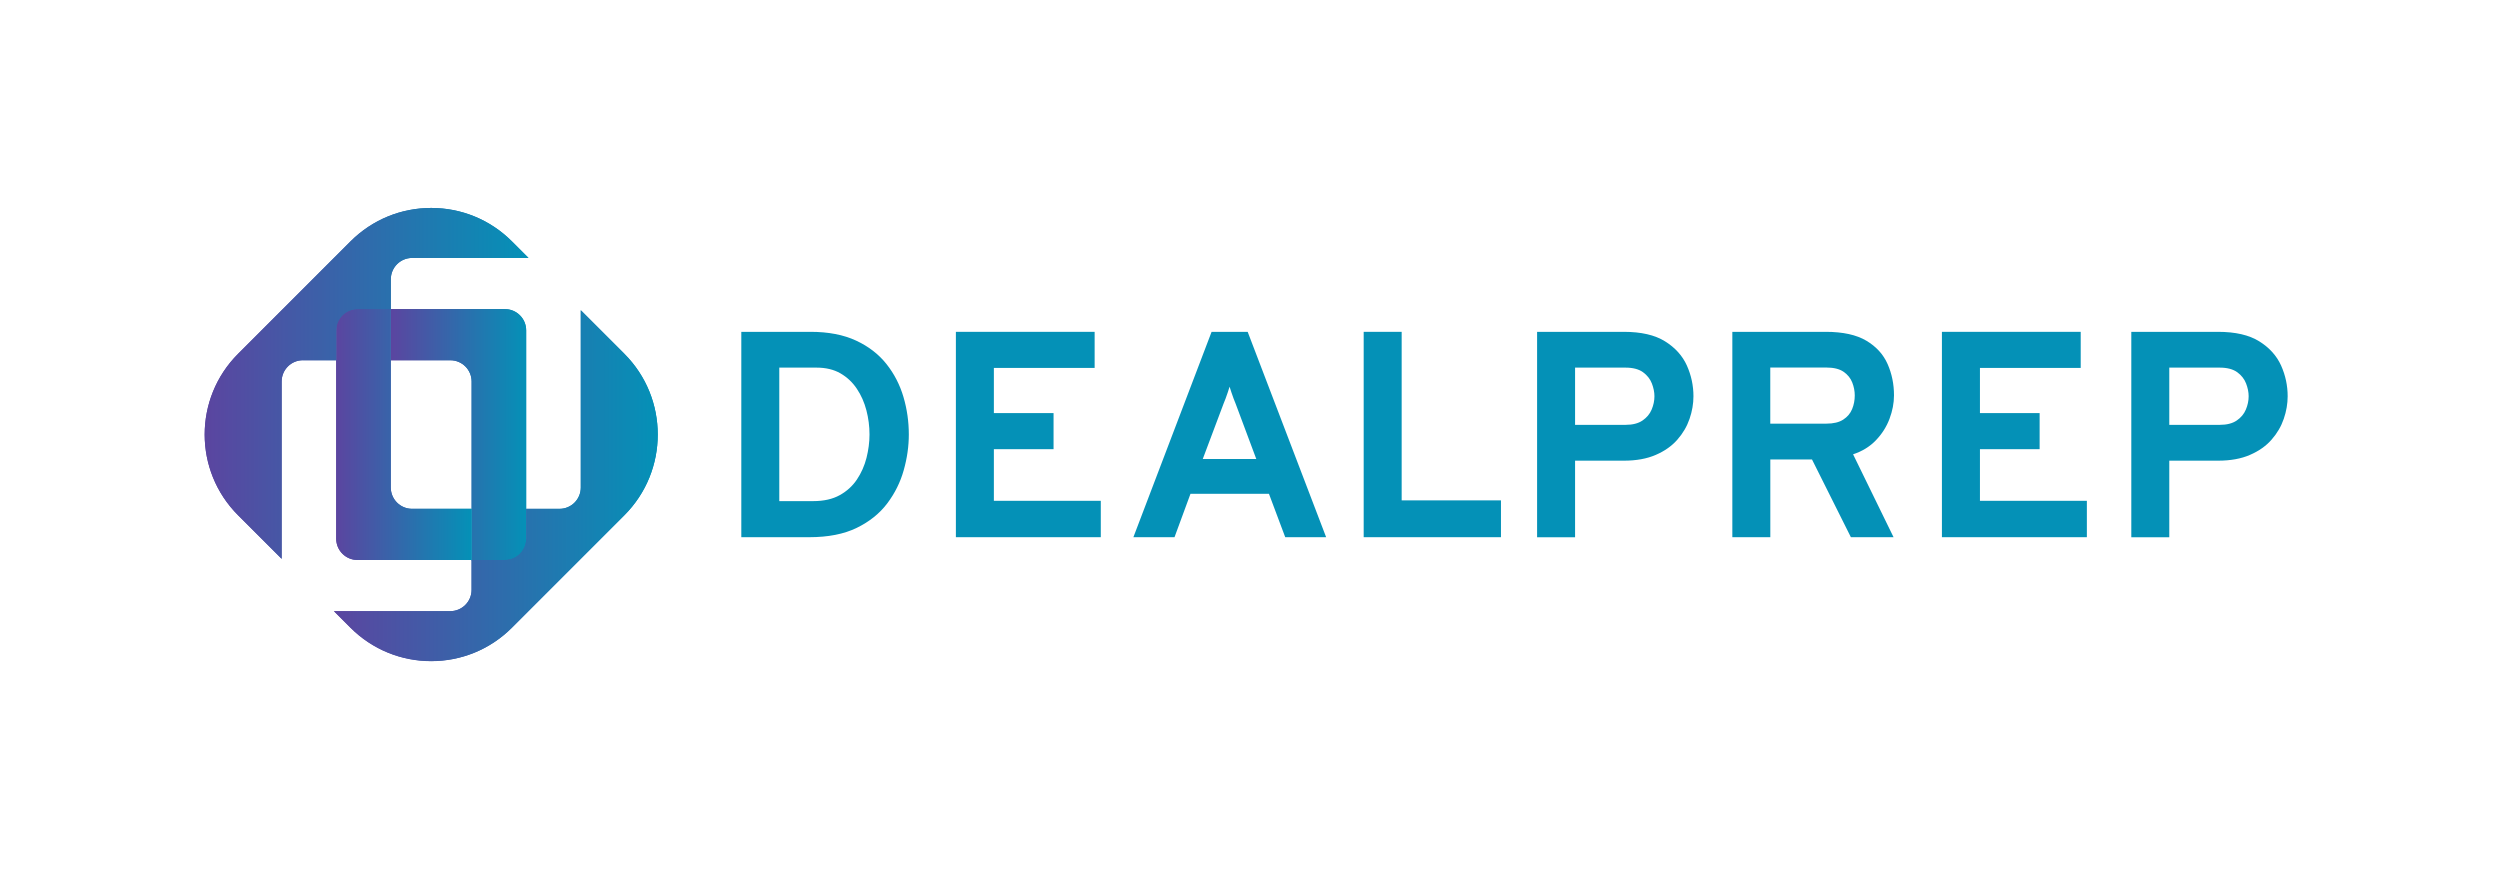
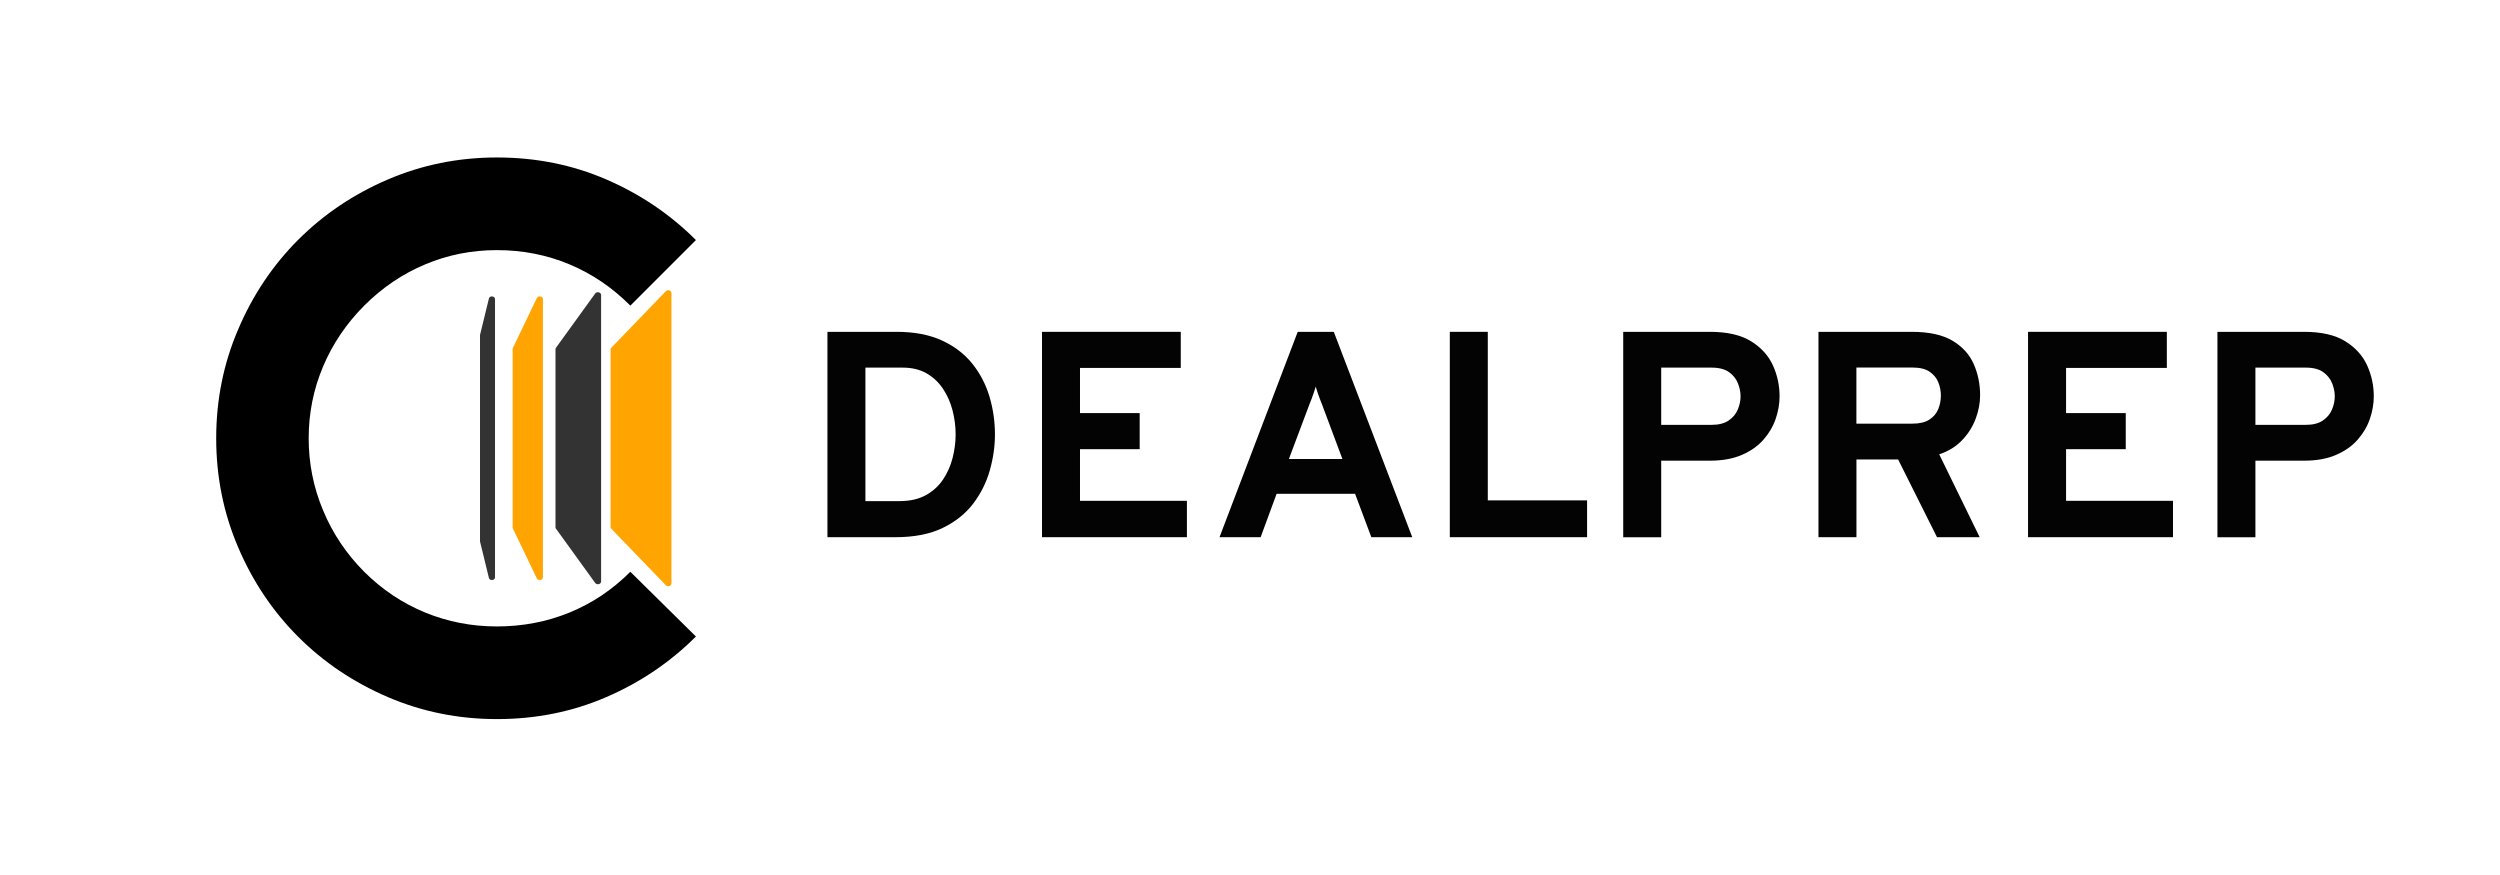
- <svg xmlns="http://www.w3.org/2000/svg" xmlns:xlink="http://www.w3.org/1999/xlink" id="Layer_1" viewBox="0 0 580.56 203.18">
-   <defs>
-     <style>.cls-1{fill:url(#linear-gradient);}.cls-1,.cls-2,.cls-3,.cls-4,.cls-5,.cls-6,.cls-7,.cls-8,.cls-9{stroke-width:0px;}.cls-2{fill:url(#linear-gradient-4);}.cls-3{fill:url(#linear-gradient-2);}.cls-4{fill:url(#linear-gradient-3);}.cls-5{fill:url(#linear-gradient-8);}.cls-6{fill:url(#linear-gradient-7);}.cls-7{fill:url(#linear-gradient-5);}.cls-8{fill:url(#linear-gradient-6);}.cls-9{fill:#0491b7;}</style>
+ <svg xmlns="http://www.w3.org/2000/svg" xmlns:xlink="http://www.w3.org/1999/xlink" id="Layer_1" viewBox="0 0 580.56 203.18" version="1.1">
+   <defs id="defs2">
+     <style id="style1">.cls-1{fill:url(#linear-gradient);}.cls-1,.cls-2,.cls-3,.cls-4,.cls-5,.cls-6,.cls-7,.cls-8,.cls-9{stroke-width:0px;}.cls-2{fill:url(#linear-gradient-4);}.cls-3{fill:url(#linear-gradient-2);}.cls-4{fill:url(#linear-gradient-3);}.cls-5{fill:url(#linear-gradient-8);}.cls-6{fill:url(#linear-gradient-7);}.cls-7{fill:url(#linear-gradient-5);}.cls-8{fill:url(#linear-gradient-6);}.cls-9{fill:#0491b7;}</style>
    <linearGradient id="linear-gradient" x1="90.75" y1="100.95" x2="122.2" y2="100.95" gradientUnits="userSpaceOnUse">
-       <stop offset="0" stop-color="#5b45a0" />
-       <stop offset="1" stop-color="#0491b7" />
+       <stop offset="0" stop-color="#5b45a0" id="stop1" />
+       <stop offset="1" stop-color="#0491b7" id="stop2" />
    </linearGradient>
    <linearGradient id="linear-gradient-2" x1="90.75" y1="100.95" x2="122.19" y2="100.95" xlink:href="#linear-gradient" />
    <linearGradient id="linear-gradient-3" x1="78.08" y1="100.89" x2="109.52" y2="100.89" xlink:href="#linear-gradient" />
    <linearGradient id="linear-gradient-4" x1="78.08" y1="100.89" x2="109.52" y2="100.89" xlink:href="#linear-gradient" />
    <linearGradient id="linear-gradient-5" x1="47.53" y1="89.03" x2="122.72" y2="89.03" xlink:href="#linear-gradient" />
    <linearGradient id="linear-gradient-6" x1="47.52" y1="89.03" x2="122.72" y2="89.03" xlink:href="#linear-gradient" />
    <linearGradient id="linear-gradient-7" x1="77.55" y1="112.78" x2="152.74" y2="112.78" xlink:href="#linear-gradient" />
    <linearGradient id="linear-gradient-8" x1="77.55" y1="112.78" x2="152.75" y2="112.78" xlink:href="#linear-gradient" />
  </defs>
-   <path class="cls-9" d="m172.15,124.75v-47.69h16.08c4.13,0,7.65.68,10.56,2.03,2.91,1.35,5.26,3.17,7.07,5.45,1.81,2.28,3.12,4.84,3.95,7.66.83,2.83,1.24,5.73,1.24,8.7,0,2.73-.39,5.48-1.18,8.28-.78,2.79-2.06,5.37-3.83,7.72s-4.14,4.25-7.1,5.69c-2.96,1.44-6.63,2.16-10.99,2.16h-15.81Zm8.82-8.38h7.9c2.43,0,4.47-.46,6.13-1.38,1.66-.92,2.99-2.13,4-3.64,1.01-1.51,1.75-3.18,2.22-5.01.46-1.83.7-3.64.7-5.43,0-1.91-.24-3.78-.72-5.62-.48-1.84-1.21-3.51-2.22-5.01-1-1.5-2.27-2.69-3.81-3.58-1.54-.89-3.4-1.33-5.55-1.33h-8.65v31Z" />
-   <path class="cls-9" d="m221.98,124.75v-47.69h32.22v8.38h-23.4v10.49h13.86v8.38h-13.86v11.99h24.83v8.45h-33.66Z" />
-   <path class="cls-9" d="m263.2,124.75l18.16-47.69h8.38l18.22,47.69h-9.5l-3.78-10.08h-18.22l-3.71,10.08h-9.54Zm16.11-18.16h12.43l-4.77-12.77c-.16-.39-.33-.82-.51-1.29s-.35-.96-.51-1.45c-.16-.49-.3-.91-.41-1.28-.11.36-.25.79-.41,1.28-.16.49-.33.97-.51,1.45-.18.48-.35.91-.51,1.29l-4.8,12.77Z" />
-   <path class="cls-9" d="m316.68,124.75v-47.69h8.82v39.14h23.06v8.55h-31.89Z" />
-   <path class="cls-9" d="m356.95,124.75v-47.69h20.13c4.02,0,7.21.73,9.57,2.2,2.36,1.47,4.05,3.34,5.08,5.62,1.02,2.28,1.53,4.66,1.53,7.14,0,1.73-.3,3.47-.9,5.23-.6,1.76-1.54,3.37-2.83,4.84-1.28,1.47-2.95,2.65-5.01,3.54-2.06.9-4.54,1.35-7.44,1.35h-11.31v17.78h-8.82Zm8.82-26.09h11.72c1.63,0,2.95-.33,3.93-1,.99-.67,1.7-1.52,2.13-2.54.43-1.02.65-2.06.65-3.1,0-.95-.2-1.95-.6-2.98-.4-1.03-1.09-1.9-2.06-2.61-.98-.7-2.33-1.06-4.05-1.06h-11.72v13.29Z" />
-   <path class="cls-9" d="m402.29,124.75v-47.69h21.7c3.97,0,7.11.69,9.42,2.06,2.3,1.37,3.95,3.18,4.94,5.43s1.48,4.67,1.48,7.26c0,1.79-.35,3.61-1.04,5.45s-1.74,3.5-3.15,4.97c-1.41,1.48-3.18,2.57-5.31,3.27l9.4,19.25h-9.91l-9.03-18.05h-9.68v18.05h-8.82Zm8.82-26.37h13.01c1.66,0,2.97-.31,3.93-.94.96-.62,1.65-1.44,2.06-2.44.41-1,.61-2.06.61-3.17,0-1-.19-2-.58-3-.39-1-1.06-1.83-2.01-2.49-.95-.66-2.29-.99-4.02-.99h-13.01v13.01Z" />
-   <path class="cls-9" d="m450.96,124.75v-47.69h32.23v8.38h-23.4v10.49h13.86v8.38h-13.86v11.99h24.83v8.45h-33.66Z" />
-   <path class="cls-9" d="m494.94,124.75v-47.69h20.13c4.02,0,7.21.73,9.57,2.2,2.36,1.47,4.05,3.34,5.08,5.62,1.02,2.28,1.53,4.66,1.53,7.14,0,1.73-.3,3.47-.9,5.23-.6,1.76-1.54,3.37-2.83,4.84-1.28,1.47-2.95,2.65-5.01,3.54-2.05.9-4.54,1.35-7.44,1.35h-11.31v17.78h-8.82Zm8.82-26.09h11.72c1.63,0,2.95-.33,3.93-1,.99-.67,1.7-1.52,2.13-2.54.43-1.02.65-2.06.65-3.1,0-.95-.2-1.95-.6-2.98-.4-1.03-1.09-1.9-2.06-2.61-.98-.7-2.33-1.06-4.05-1.06h-11.72v13.29Z" />
-   <path class="cls-1" d="m109.52,130.13v-41.54c0-2.72-2.21-4.93-4.94-4.93h-13.83v-11.88s26.5,0,26.5,0c2.72,0,4.94,2.21,4.94,4.94v53.42h-12.68Z" />
-   <path class="cls-3" d="m117.26,71.78h-26.51v11.88h13.83c2.73,0,4.94,2.21,4.94,4.94v41.54h12.67v-53.42c0-2.73-2.21-4.94-4.94-4.94Z" />
-   <path class="cls-4" d="m83.01,130.04c-2.72,0-4.94-2.21-4.94-4.94v-53.37h12.68s0,41.49,0,41.49c0,2.72,2.21,4.94,4.94,4.94h13.83v11.88s-26.5,0-26.5,0Z" />
-   <path class="cls-2" d="m95.69,118.16c-2.73,0-4.94-2.21-4.94-4.94v-41.49h-12.67v53.37c0,2.73,2.21,4.94,4.94,4.94h26.5v-11.88h-13.83Z" />
-   <path class="cls-7" d="m55.29,119.66c-10.34-10.34-10.34-27.16,0-37.5l26.1-26.1c5.01-5.01,11.67-7.77,18.75-7.77s13.74,2.76,18.75,7.77l3.84,3.84h-27.03c-2.72,0-4.94,2.22-4.94,4.94v6.94h-7.74c-2.72,0-4.94,2.21-4.94,4.94v6.94h-7.74c-2.72,0-4.93,2.21-4.93,4.94v41.18l-10.12-10.12Z" />
-   <path class="cls-8" d="m70.34,83.66h7.74v-6.94c0-2.73,2.21-4.94,4.94-4.94h7.74v-6.94c0-2.73,2.21-4.94,4.94-4.94h27.03l-3.84-3.84c-10.36-10.36-27.15-10.36-37.5,0l-26.1,26.1c-10.36,10.36-10.36,27.15,0,37.5l10.11,10.11v-41.18c0-2.73,2.21-4.94,4.94-4.94Z" />
-   <path class="cls-6" d="m100.14,153.52c-7.08,0-13.74-2.76-18.75-7.77l-3.84-3.83h27.03c2.72,0,4.94-2.22,4.94-4.94v-6.94h7.74c2.72,0,4.94-2.21,4.94-4.94v-6.94h7.74c2.72,0,4.94-2.21,4.94-4.94v-41.18l10.12,10.11c10.34,10.34,10.34,27.16,0,37.5l-26.1,26.1c-5.01,5.01-11.67,7.77-18.75,7.77Z" />
-   <path class="cls-5" d="m144.98,82.16l-10.12-10.11v41.18c0,2.73-2.21,4.94-4.94,4.94h-7.74v6.94c0,2.73-2.21,4.94-4.94,4.94h-7.74v6.94c0,2.73-2.21,4.94-4.94,4.94h-27.03l3.84,3.84c10.36,10.36,27.15,10.36,37.5,0l26.1-26.1c10.36-10.36,10.36-27.15,0-37.5Z" />
+   <path class="cls-9" d="M 192.15,124.75 V 77.06 h 16.08 c 4.13,0 7.65,0.68 10.56,2.03 2.91,1.35 5.26,3.17 7.07,5.45 1.81,2.28 3.12,4.84 3.95,7.66 0.83,2.83 1.24,5.73 1.24,8.7 0,2.73 -0.39,5.48 -1.18,8.28 -0.78,2.79 -2.06,5.37 -3.83,7.72 -1.77,2.35 -4.14,4.25 -7.1,5.69 -2.96,1.44 -6.63,2.16 -10.99,2.16 h -15.81 z m 8.82,-8.38 h 7.9 c 2.43,0 4.47,-0.46 6.13,-1.38 1.66,-0.92 2.99,-2.13 4,-3.64 1.01,-1.51 1.75,-3.18 2.22,-5.01 0.46,-1.83 0.7,-3.64 0.7,-5.43 0,-1.91 -0.24,-3.78 -0.72,-5.62 -0.48,-1.84 -1.21,-3.51 -2.22,-5.01 -1,-1.5 -2.27,-2.69 -3.81,-3.58 -1.54,-0.89 -3.4,-1.33 -5.55,-1.33 h -8.65 z" id="path2" style="fill:#030303;fill-opacity:1" />
+   <path class="cls-9" d="M 241.98,124.75 V 77.06 h 32.22 v 8.38 h -23.4 v 10.49 h 13.86 v 8.38 H 250.8 v 11.99 h 24.83 v 8.45 h -33.66 z" id="path3" style="fill:#030303;fill-opacity:1" />
+   <path class="cls-9" d="m 283.2,124.75 18.16,-47.69 h 8.38 l 18.22,47.69 h -9.5 l -3.78,-10.08 h -18.22 l -3.71,10.08 h -9.54 z m 16.11,-18.16 h 12.43 l -4.77,-12.77 c -0.16,-0.39 -0.33,-0.82 -0.51,-1.29 -0.18,-0.47 -0.35,-0.96 -0.51,-1.45 -0.16,-0.49 -0.3,-0.91 -0.41,-1.28 -0.11,0.36 -0.25,0.79 -0.41,1.28 -0.16,0.49 -0.33,0.97 -0.51,1.45 -0.18,0.48 -0.35,0.91 -0.51,1.29 z" id="path4" style="fill:#030303;fill-opacity:1" />
+   <path class="cls-9" d="M 336.68,124.75 V 77.06 h 8.82 v 39.14 h 23.06 v 8.55 h -31.89 z" id="path5" style="fill:#030303;fill-opacity:1" />
+   <path class="cls-9" d="M 376.95,124.75 V 77.06 h 20.13 c 4.02,0 7.21,0.73 9.57,2.2 2.36,1.47 4.05,3.34 5.08,5.62 1.02,2.28 1.53,4.66 1.53,7.14 0,1.73 -0.3,3.47 -0.9,5.23 -0.6,1.76 -1.54,3.37 -2.83,4.84 -1.28,1.47 -2.95,2.65 -5.01,3.54 -2.06,0.9 -4.54,1.35 -7.44,1.35 h -11.31 v 17.78 h -8.82 z m 8.82,-26.09 h 11.72 c 1.63,0 2.95,-0.33 3.93,-1 0.99,-0.67 1.7,-1.52 2.13,-2.54 0.43,-1.02 0.65,-2.06 0.65,-3.1 0,-0.95 -0.2,-1.95 -0.6,-2.98 -0.4,-1.03 -1.09,-1.9 -2.06,-2.61 -0.98,-0.7 -2.33,-1.06 -4.05,-1.06 h -11.72 z" id="path6" style="fill:#030303;fill-opacity:1" />
+   <path class="cls-9" d="M 422.29,124.75 V 77.06 h 21.7 c 3.97,0 7.11,0.69 9.42,2.06 2.3,1.37 3.95,3.18 4.94,5.43 0.99,2.25 1.48,4.67 1.48,7.26 0,1.79 -0.35,3.61 -1.04,5.45 -0.69,1.84 -1.74,3.5 -3.15,4.97 -1.41,1.48 -3.18,2.57 -5.31,3.27 l 9.4,19.25 h -9.91 l -9.03,-18.05 h -9.68 v 18.05 z m 8.82,-26.37 h 13.01 c 1.66,0 2.97,-0.31 3.93,-0.94 0.96,-0.62 1.65,-1.44 2.06,-2.44 0.41,-1 0.61,-2.06 0.61,-3.17 0,-1 -0.19,-2 -0.58,-3 -0.39,-1 -1.06,-1.83 -2.01,-2.49 -0.95,-0.66 -2.29,-0.99 -4.02,-0.99 H 431.1 v 13.01 z" id="path7" style="fill:#030303;fill-opacity:1" />
+   <path class="cls-9" d="M 470.96,124.75 V 77.06 h 32.23 v 8.38 h -23.4 v 10.49 h 13.86 v 8.38 h -13.86 v 11.99 h 24.83 v 8.45 z" id="path8" style="fill:#030303;fill-opacity:1" />
+   <path class="cls-9" d="M 514.94,124.75 V 77.06 h 20.13 c 4.02,0 7.21,0.73 9.57,2.2 2.36,1.47 4.05,3.34 5.08,5.62 1.02,2.28 1.53,4.66 1.53,7.14 0,1.73 -0.3,3.47 -0.9,5.23 -0.6,1.76 -1.54,3.37 -2.83,4.84 -1.28,1.47 -2.95,2.65 -5.01,3.54 -2.05,0.9 -4.54,1.35 -7.44,1.35 h -11.31 v 17.78 h -8.82 z m 8.82,-26.09 h 11.72 c 1.63,0 2.95,-0.33 3.93,-1 0.99,-0.67 1.7,-1.52 2.13,-2.54 0.43,-1.02 0.65,-2.06 0.65,-3.1 0,-0.95 -0.2,-1.95 -0.6,-2.98 -0.4,-1.03 -1.09,-1.9 -2.06,-2.61 -0.98,-0.7 -2.33,-1.06 -4.05,-1.06 h -11.72 z" id="path9" style="fill:#030303;fill-opacity:1" />
+   <g class="iconsvg-imagesvg" transform="matrix(2.315561,0,0,2.315561,111.466,67.39482)" id="g31">
+     <g id="g30">
+       <rect fill="#333333" fill-opacity="0" stroke-width="2" x="0" y="0" width="19.2" height="29.687" class="image-rect" id="rect26" />
+       <svg x="0" y="0" width="19.2" height="29.687" filtersec="colorsb1766134911" class="image-svg-svg primary" style="overflow:visible" version="1.1" id="svg30">
+         <svg viewBox="-0.004 0 64.674 99.999" version="1.1" id="svg29" width="100%" height="100%">
+           <g d-rs="3" transform="matrix(1,0,0,-1,0,100.0001)" id="g29">
+             <path d="M 62.77,99.66 44.36,80.57 A 0.83,0.83 0 0 1 44.11,79.99 V 20 a 0.83,0.83 0 0 1 0.25,-0.58 L 62.77,0.34 c 0.64,-0.67 1.9,-0.28 1.9,0.57 v 98.18 c 0,0.85 -1.26,1.24 -1.9,0.57 z" fill="#ffa400" id="path26" />
+             <path d="M 38.91,98.89 25.65,80.54 A 0.85,0.85 0 0 1 25.5,80.06 V 19.94 a 0.85,0.85 0 0 1 0.15,-0.48 L 38.91,1.11 c 0.56,-0.78 2,-0.44 2,0.48 v 96.82 c -0.02,0.92 -1.44,1.26 -2,0.48 z" fill="#333333" id="path27" />
+             <path d="M 19.19,97.34 11.1,80.48 A 0.81,0.81 0 0 1 11.02,80.14 V 19.86 A 0.81,0.81 0 0 1 11.1,19.52 L 19.19,2.66 c 0.44,-0.92 2.06,-0.65 2.06,0.35 V 97 c 0,1 -1.62,1.26 -2.06,0.34 z" fill="#ffa400" id="path28" />
+             <path d="M 3,97.17 0,84.87 A 1.1,1.1 0 0 1 0,84.69 V 15.31 A 1.1,1.1 0 0 1 0,15.13 L 3,2.83 C 3.2,1.75 5.07,1.91 5.07,3 v 94 c 0,1.09 -1.87,1.25 -2.07,0.17 z" fill="#333333" id="path29" />
+           </g>
+         </svg>
+       </svg>
+     </g>
+   </g>
+   <g id="g35" transform="matrix(2.315561,0,0,2.315561,50.2067,36.56854)">
+     <g fill-rule="" class="tp-name iconsvg-namesvg" id="g34">
+       <g transform="scale(1.74)" id="g33">
+         <g id="g32">
+           <path d="m 24.76,-7.91 3.78,3.73 q -2.22,2.22 -5.16,3.49 -2.93,1.27 -6.31,1.27 v 0 q -3.33,0 -6.29,-1.27 Q 7.82,-1.96 5.62,-4.16 3.42,-6.36 2.16,-9.31 0.89,-12.27 0.89,-15.6 v 0 q 0,-3.34 1.27,-6.29 1.26,-2.96 3.46,-5.16 2.2,-2.2 5.16,-3.47 2.96,-1.27 6.29,-1.27 v 0 q 3.38,0 6.31,1.27 2.94,1.27 5.16,3.49 v 0 l -3.78,3.78 q -1.55,-1.56 -3.51,-2.38 -1.96,-0.82 -4.18,-0.82 v 0 q -2.18,0 -4.13,0.82 -1.96,0.82 -3.52,2.38 v 0 q -1.55,1.56 -2.37,3.51 -0.83,1.96 -0.83,4.14 v 0 q 0,2.17 0.83,4.15 0.82,1.98 2.37,3.54 v 0 q 1.56,1.55 3.52,2.35 1.95,0.8 4.13,0.8 v 0 q 2.22,0 4.18,-0.8 1.96,-0.8 3.51,-2.35 z" transform="translate(-0.8900001,31.79)" id="path31" />
+         </g>
+       </g>
+     </g>
+   </g>
</svg>
